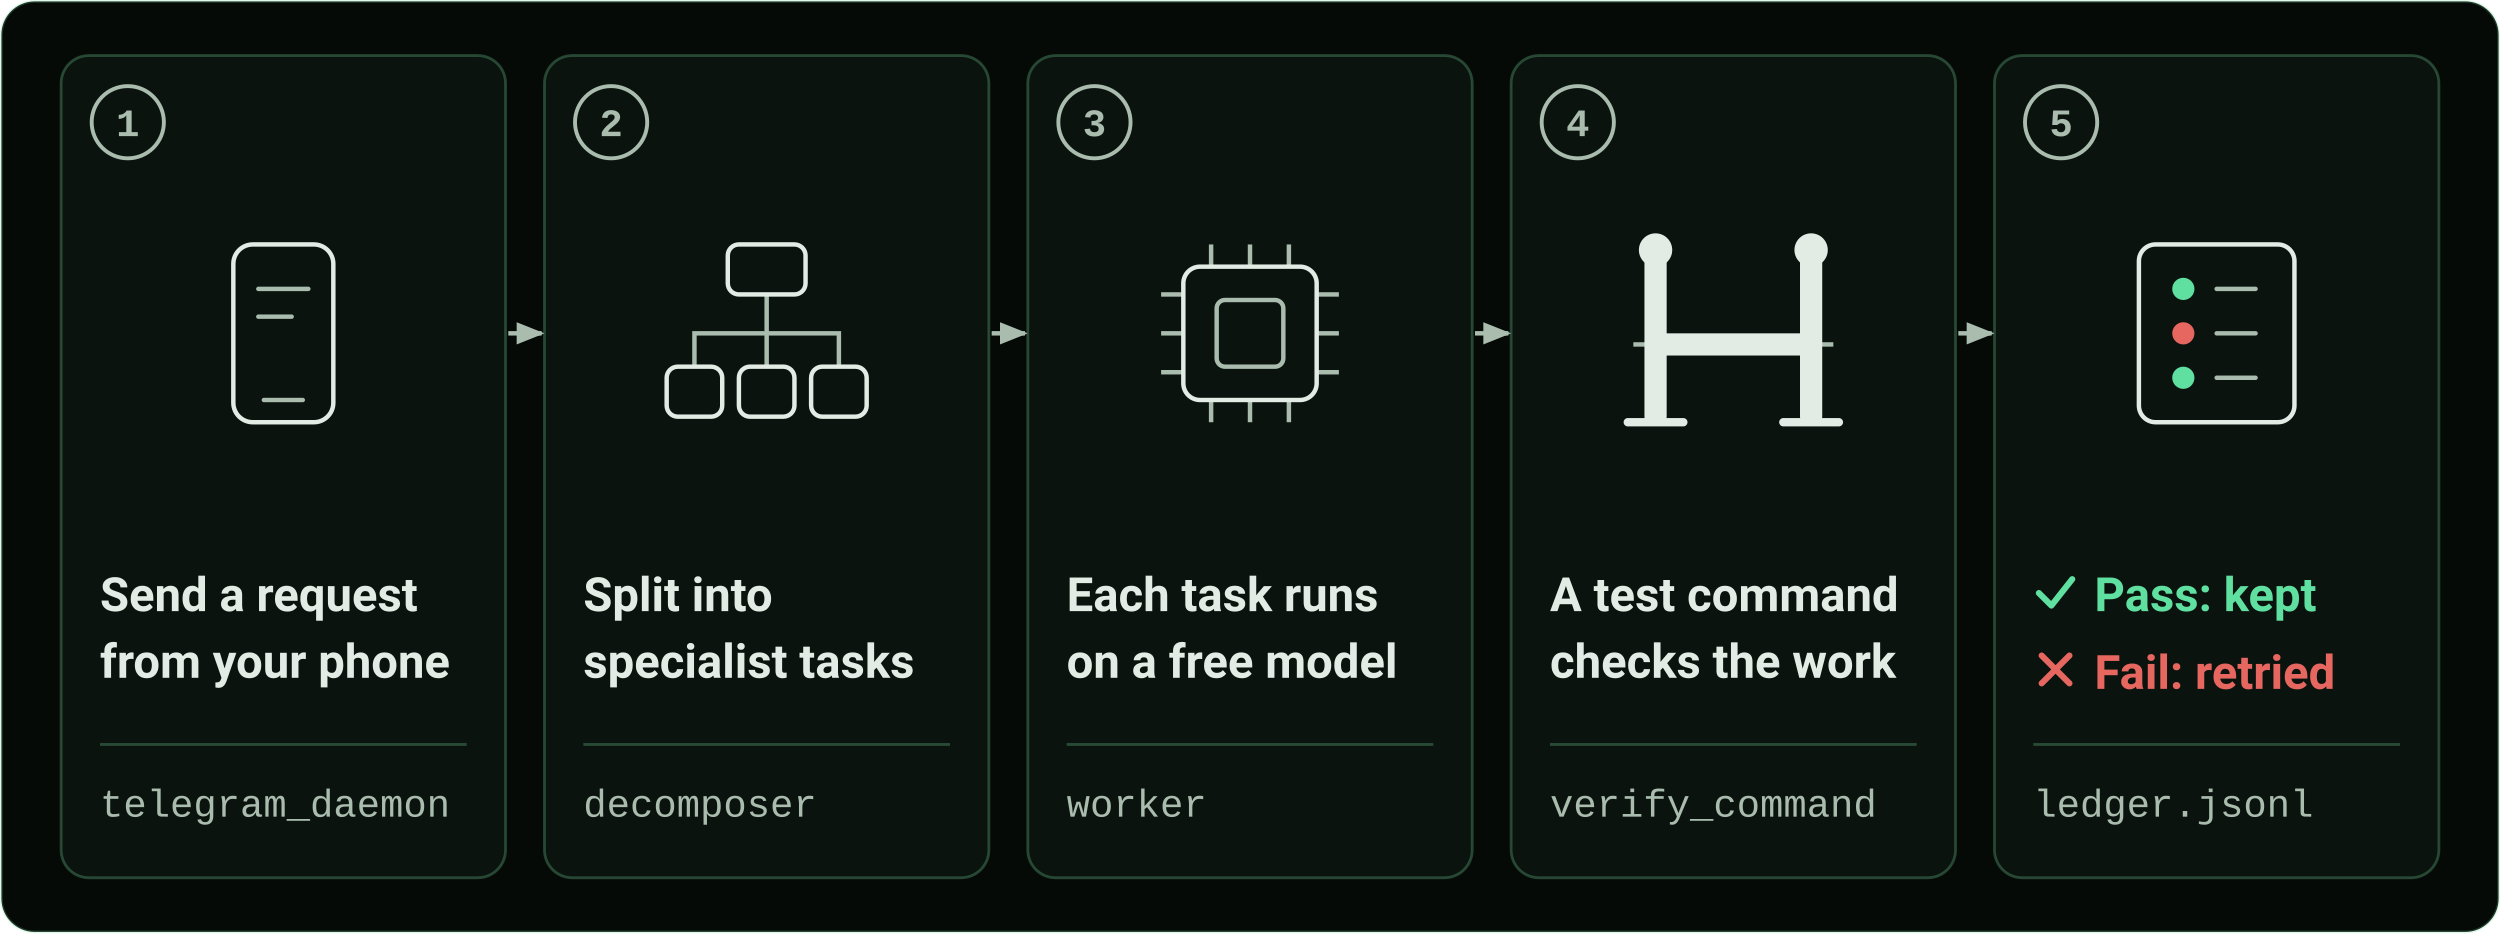
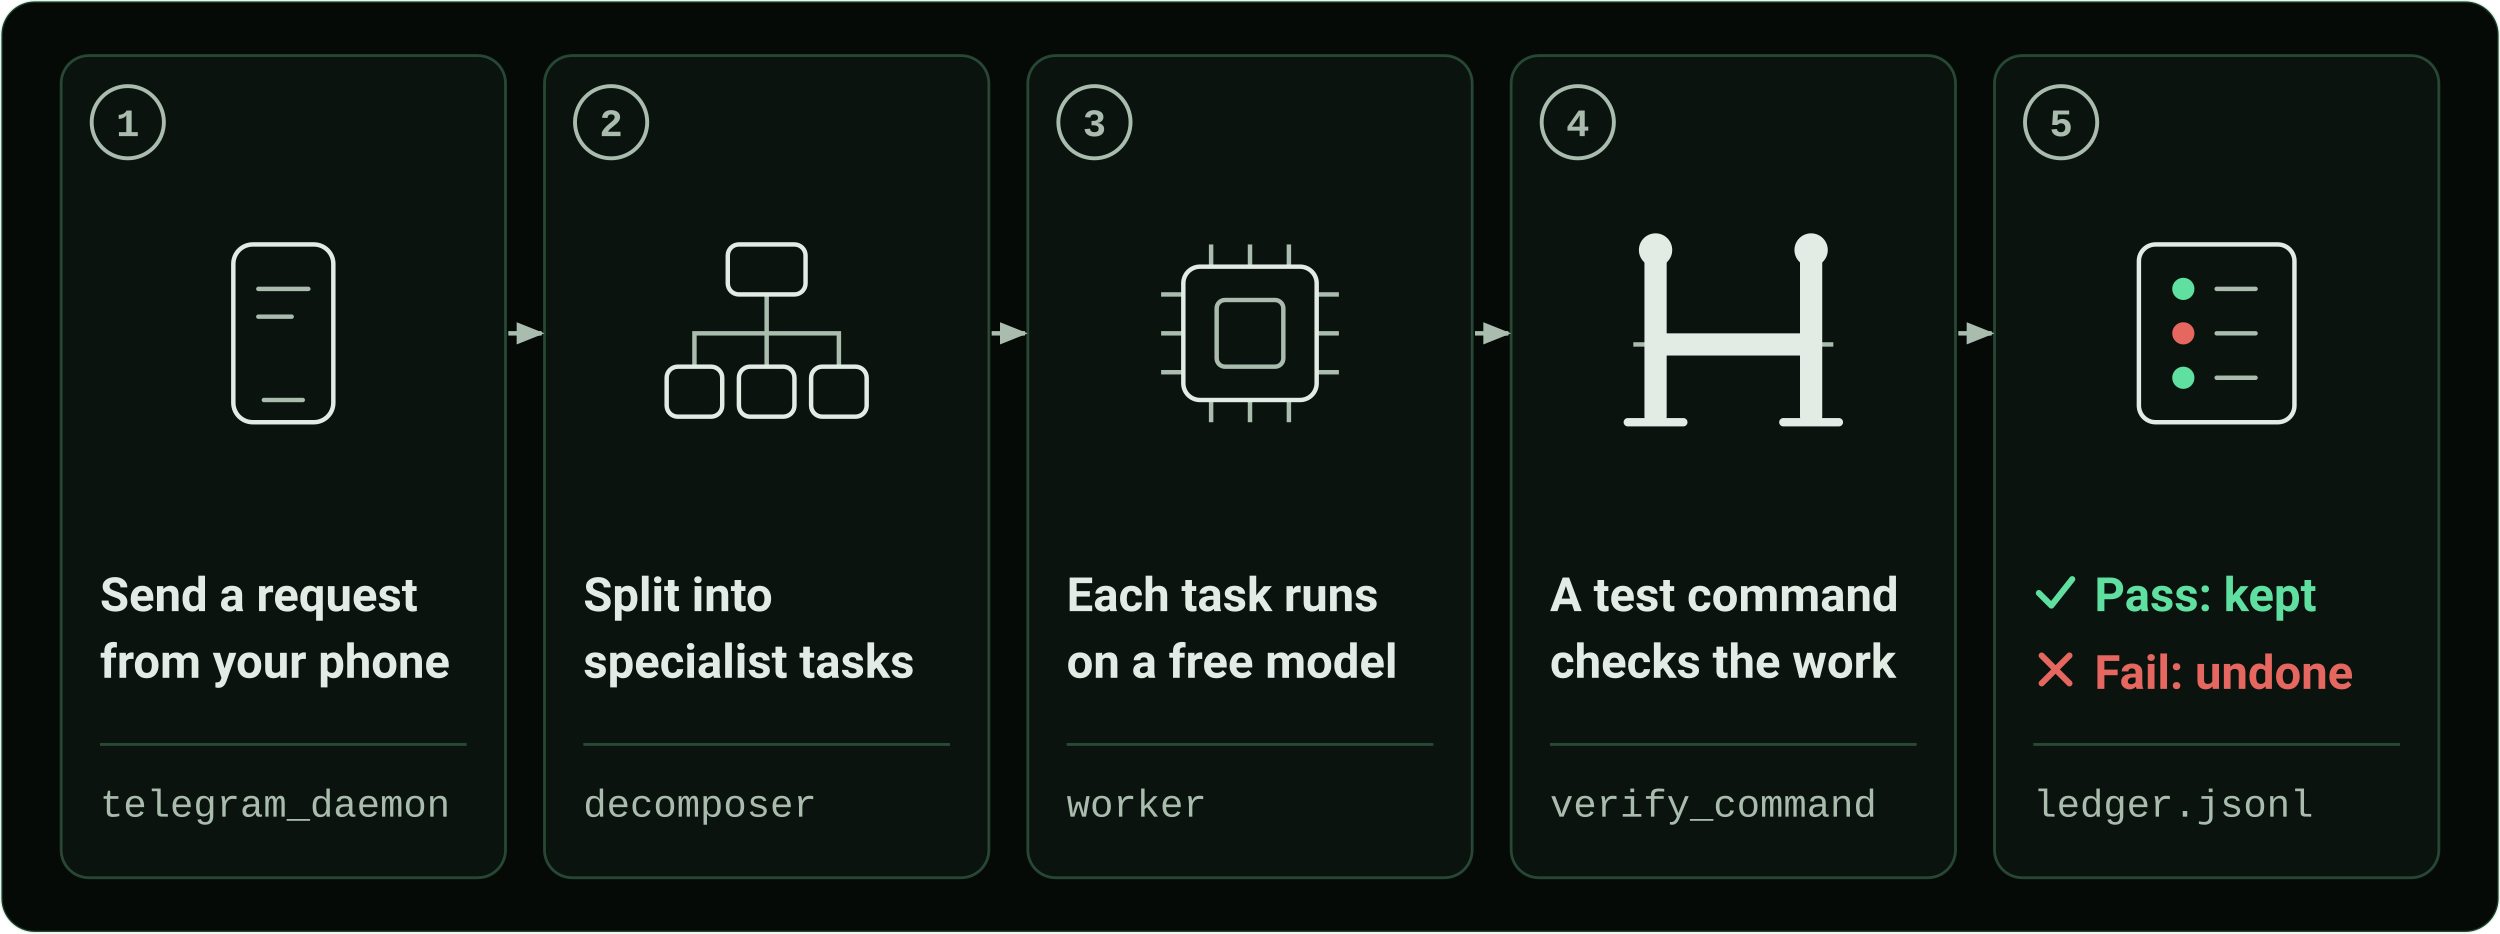
<svg xmlns="http://www.w3.org/2000/svg" viewBox="0 0 900 336" width="900" height="336" role="img" aria-labelledby="flow-dark-title flow-dark-desc">
  <style>
.s{font-family:system-ui,-apple-system,"Segoe UI",Roboto,"Helvetica Neue",Arial,sans-serif}
.m{font-family:ui-monospace,SFMono-Regular,"SF Mono",Menlo,Consolas,"Liberation Mono",monospace}
</style>
  <rect x="0.5" y="0.5" width="899" height="335" rx="12" fill="#050a07" stroke="rgba(120,220,160,0.22)" />
  <defs>
    <marker id="m-a" markerWidth="10" markerHeight="8" refX="9" refY="4" orient="auto" markerUnits="userSpaceOnUse">
      <path d="M0 0 L10 4 L0 8 Z" fill="#a9bcae" />
    </marker>
    <marker id="m-ok" markerWidth="10" markerHeight="8" refX="9" refY="4" orient="auto" markerUnits="userSpaceOnUse">
      <path d="M0 0 L10 4 L0 8 Z" fill="#5fe0a0" />
    </marker>
    <marker id="m-bad" markerWidth="10" markerHeight="8" refX="9" refY="4" orient="auto" markerUnits="userSpaceOnUse">
      <path d="M0 0 L10 4 L0 8 Z" fill="#e5675f" />
    </marker>
    <marker id="m-warn" markerWidth="10" markerHeight="8" refX="9" refY="4" orient="auto" markerUnits="userSpaceOnUse">
      <path d="M0 0 L10 4 L0 8 Z" fill="#dcaa4f" />
    </marker>
  </defs>
  <rect x="22" y="20" width="160" height="296" rx="10" fill="#0b130e" stroke="rgba(120,220,160,0.28)" />
  <circle cx="46" cy="44" r="13" fill="none" stroke="#a9bcae" stroke-width="1.4" />
  <text x="46" y="49" class="m" font-size="14" fill="#a9bcae" text-anchor="middle" font-weight="600">1</text>
  <rect x="84.0" y="88" width="36" height="64" rx="7" fill="#0b130e" stroke="#e2ece5" stroke-width="1.6" />
  <line x1="95.0" y1="144" x2="109.0" y2="144" stroke="#a9bcae" stroke-width="1.6" stroke-linecap="round" />
  <line x1="93.0" y1="104" x2="111.0" y2="104" stroke="#a9bcae" stroke-width="1.6" stroke-linecap="round" />
  <line x1="93.0" y1="114" x2="105.0" y2="114" stroke="#a9bcae" stroke-width="1.6" stroke-linecap="round" />
  <text x="36" y="220" class="s" font-size="17" fill="#e2ece5" text-anchor="start" font-weight="600">Send a request</text>
  <text x="36" y="244" class="s" font-size="17" fill="#e2ece5" text-anchor="start" font-weight="600">from your phone</text>
  <line x1="36" y1="268" x2="168" y2="268" stroke="rgba(120,220,160,0.28)" stroke-width="1" />
  <text x="36" y="294" class="m" font-size="14" fill="#a9bcae" text-anchor="start" font-weight="400">telegram_daemon</text>
  <line x1="183" y1="120" x2="195" y2="120" stroke="#a9bcae" stroke-width="1.6" marker-end="url(#m-a)" />
  <rect x="196" y="20" width="160" height="296" rx="10" fill="#0b130e" stroke="rgba(120,220,160,0.28)" />
  <circle cx="220" cy="44" r="13" fill="none" stroke="#a9bcae" stroke-width="1.4" />
  <text x="220" y="49" class="m" font-size="14" fill="#a9bcae" text-anchor="middle" font-weight="600">2</text>
  <path d="M276.0 106 V120 M250.0 132 V120 H302.0 V132 M276.0 120 V132" fill="none" stroke="#a9bcae" stroke-width="1.6" />
  <rect x="262.0" y="88" width="28" height="18" rx="4" fill="#0b130e" stroke="#e2ece5" stroke-width="1.6" />
  <rect x="240.0" y="132" width="20" height="18" rx="4" fill="#0b130e" stroke="#e2ece5" stroke-width="1.6" />
  <rect x="266.0" y="132" width="20" height="18" rx="4" fill="#0b130e" stroke="#e2ece5" stroke-width="1.6" />
  <rect x="292.0" y="132" width="20" height="18" rx="4" fill="#0b130e" stroke="#e2ece5" stroke-width="1.6" />
  <text x="210" y="220" class="s" font-size="17" fill="#e2ece5" text-anchor="start" font-weight="600">Split into</text>
  <text x="210" y="244" class="s" font-size="17" fill="#e2ece5" text-anchor="start" font-weight="600">specialist tasks</text>
  <line x1="210" y1="268" x2="342" y2="268" stroke="rgba(120,220,160,0.28)" stroke-width="1" />
  <text x="210" y="294" class="m" font-size="14" fill="#a9bcae" text-anchor="start" font-weight="400">decomposer</text>
  <line x1="357" y1="120" x2="369" y2="120" stroke="#a9bcae" stroke-width="1.6" marker-end="url(#m-a)" />
  <rect x="370" y="20" width="160" height="296" rx="10" fill="#0b130e" stroke="rgba(120,220,160,0.28)" />
  <circle cx="394" cy="44" r="13" fill="none" stroke="#a9bcae" stroke-width="1.4" />
  <text x="394" y="49" class="m" font-size="14" fill="#a9bcae" text-anchor="middle" font-weight="600">3</text>
  <line x1="418.0" y1="106" x2="482.0" y2="106" stroke="#a9bcae" stroke-width="1.6" />
  <line x1="436.0" y1="88" x2="436.0" y2="152" stroke="#a9bcae" stroke-width="1.6" />
  <line x1="418.0" y1="120" x2="482.0" y2="120" stroke="#a9bcae" stroke-width="1.6" />
  <line x1="450.0" y1="88" x2="450.0" y2="152" stroke="#a9bcae" stroke-width="1.6" />
  <line x1="418.0" y1="134" x2="482.0" y2="134" stroke="#a9bcae" stroke-width="1.6" />
  <line x1="464.0" y1="88" x2="464.0" y2="152" stroke="#a9bcae" stroke-width="1.6" />
  <rect x="426.0" y="96" width="48" height="48" rx="6" fill="#0b130e" stroke="#e2ece5" stroke-width="1.6" />
  <rect x="438.0" y="108" width="24" height="24" rx="3" fill="none" stroke="#a9bcae" stroke-width="1.6" />
  <text x="384" y="220" class="s" font-size="17" fill="#e2ece5" text-anchor="start" font-weight="600">Each task runs</text>
  <text x="384" y="244" class="s" font-size="17" fill="#e2ece5" text-anchor="start" font-weight="600">on a free model</text>
  <line x1="384" y1="268" x2="516" y2="268" stroke="rgba(120,220,160,0.28)" stroke-width="1" />
  <text x="384" y="294" class="m" font-size="14" fill="#a9bcae" text-anchor="start" font-weight="400">worker</text>
  <line x1="531" y1="120" x2="543" y2="120" stroke="#a9bcae" stroke-width="1.6" marker-end="url(#m-a)" />
  <rect x="544" y="20" width="160" height="296" rx="10" fill="#0b130e" stroke="rgba(120,220,160,0.28)" />
  <circle cx="568" cy="44" r="13" fill="none" stroke="#a9bcae" stroke-width="1.4" />
  <text x="568" y="49" class="m" font-size="14" fill="#a9bcae" text-anchor="middle" font-weight="600">4</text>
  <line x1="588.0" y1="124" x2="660.0" y2="124" stroke="#a9bcae" stroke-width="1.6" />
  <rect x="592.0" y="90" width="8" height="62" rx="2" fill="#e2ece5" />
  <rect x="648.0" y="90" width="8" height="62" rx="2" fill="#e2ece5" />
  <circle cx="596.0" cy="90" r="6" fill="#e2ece5" />
  <line x1="586.0" y1="152" x2="606.0" y2="152" stroke="#e2ece5" stroke-width="3" stroke-linecap="round" />
  <circle cx="652.0" cy="90" r="6" fill="#e2ece5" />
  <line x1="642.0" y1="152" x2="662.0" y2="152" stroke="#e2ece5" stroke-width="3" stroke-linecap="round" />
  <rect x="598.0" y="120" width="52" height="8" rx="2" fill="#e2ece5" />
  <text x="558" y="220" class="s" font-size="17" fill="#e2ece5" text-anchor="start" font-weight="600">A test command</text>
  <text x="558" y="244" class="s" font-size="17" fill="#e2ece5" text-anchor="start" font-weight="600">checks the work</text>
  <line x1="558" y1="268" x2="690" y2="268" stroke="rgba(120,220,160,0.28)" stroke-width="1" />
  <text x="558" y="294" class="m" font-size="14" fill="#a9bcae" text-anchor="start" font-weight="400">verify_command</text>
  <line x1="705" y1="120" x2="717" y2="120" stroke="#a9bcae" stroke-width="1.6" marker-end="url(#m-a)" />
  <rect x="718" y="20" width="160" height="296" rx="10" fill="#0b130e" stroke="rgba(120,220,160,0.28)" />
  <circle cx="742" cy="44" r="13" fill="none" stroke="#a9bcae" stroke-width="1.4" />
  <text x="742" y="49" class="m" font-size="14" fill="#a9bcae" text-anchor="middle" font-weight="600">5</text>
  <rect x="770.0" y="88" width="56" height="64" rx="6" fill="#0b130e" stroke="#e2ece5" stroke-width="1.6" />
  <circle cx="786.0" cy="104.0" r="4" fill="#5fe0a0" />
  <line x1="798.0" y1="104.0" x2="812.0" y2="104.0" stroke="#a9bcae" stroke-width="1.6" stroke-linecap="round" />
  <circle cx="786.0" cy="120.0" r="4" fill="#e5675f" />
  <line x1="798.0" y1="120.0" x2="812.0" y2="120.0" stroke="#a9bcae" stroke-width="1.6" stroke-linecap="round" />
  <circle cx="786.0" cy="136.0" r="4" fill="#5fe0a0" />
  <line x1="798.0" y1="136.0" x2="812.0" y2="136.0" stroke="#a9bcae" stroke-width="1.6" stroke-linecap="round" />
  <path d="M734.0 213.5 L738.5 218.0 L746.0 208.5" fill="none" stroke="#5fe0a0" stroke-width="2.2" stroke-linecap="round" stroke-linejoin="round" />
  <text x="754" y="220" class="s" font-size="17" fill="#5fe0a0" text-anchor="start" font-weight="600">Pass: kept</text>
  <path d="M735.0 236.0 L745.0 246.0 M745.0 236.0 L735.0 246.0" fill="none" stroke="#e5675f" stroke-width="2.2" stroke-linecap="round" />
-   <text x="754" y="248" class="s" font-size="17" fill="#e5675f" text-anchor="start" font-weight="600">Fail: retried</text>
+   <text x="754" y="248" class="s" font-size="17" fill="#e5675f" text-anchor="start" font-weight="600">Fail: undone</text>
  <line x1="732" y1="268" x2="864" y2="268" stroke="rgba(120,220,160,0.28)" stroke-width="1" />
  <text x="732" y="294" class="m" font-size="14" fill="#a9bcae" text-anchor="start" font-weight="400">ledger.jsonl</text>
</svg>
